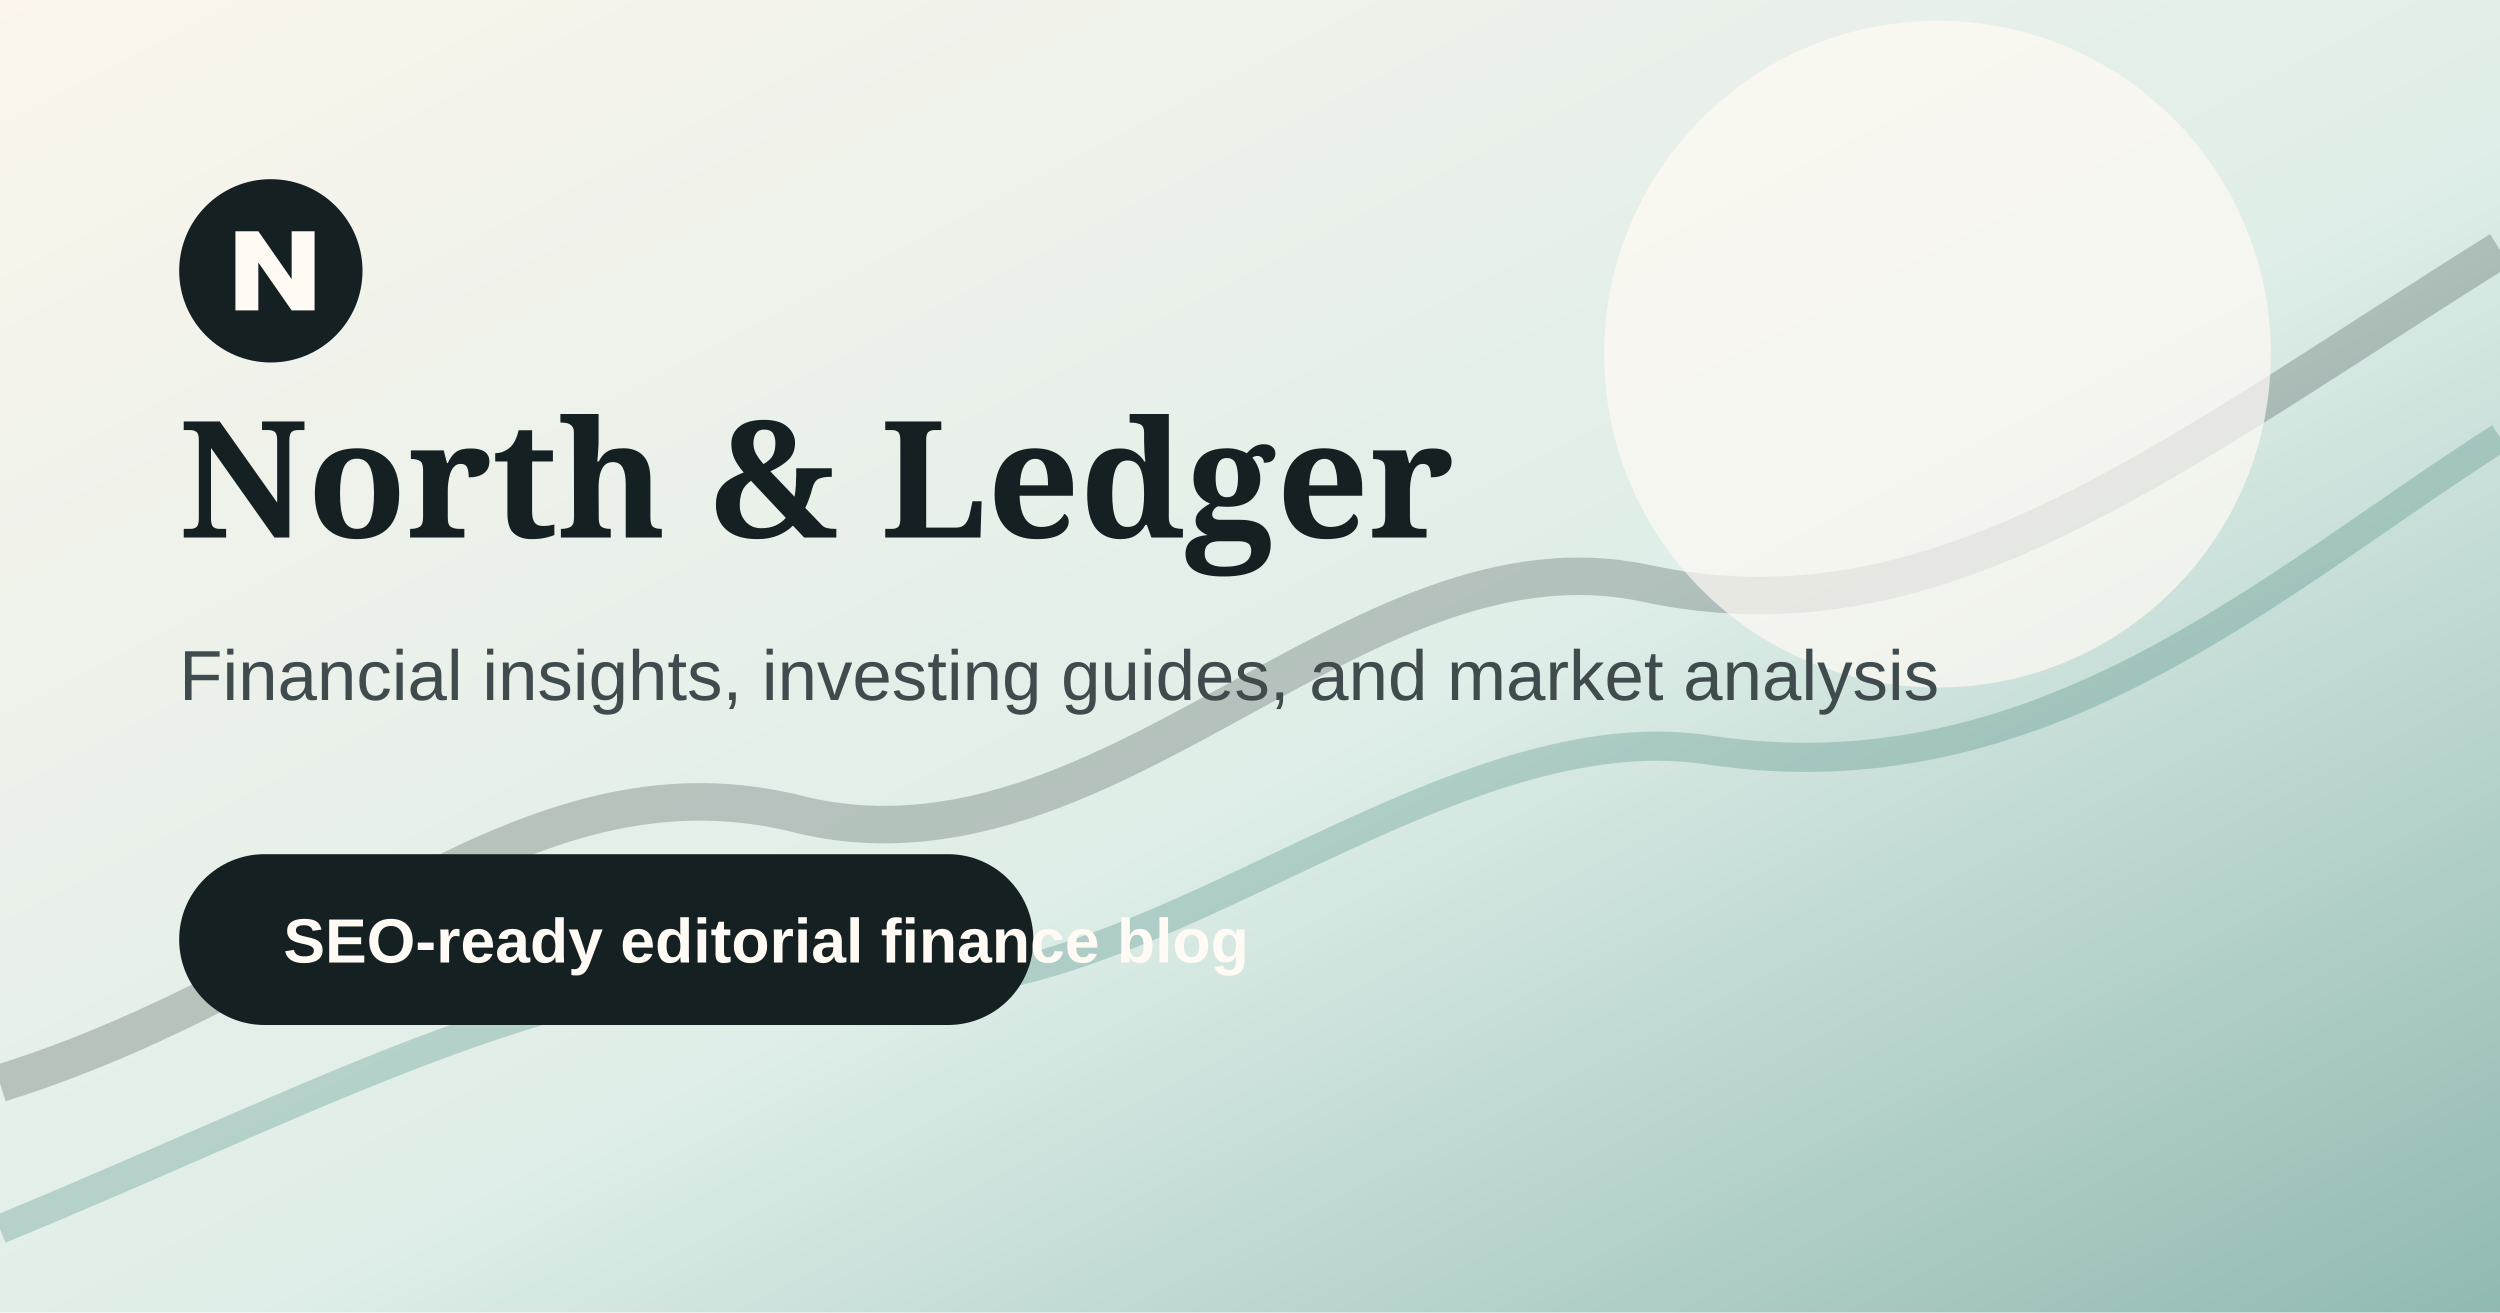
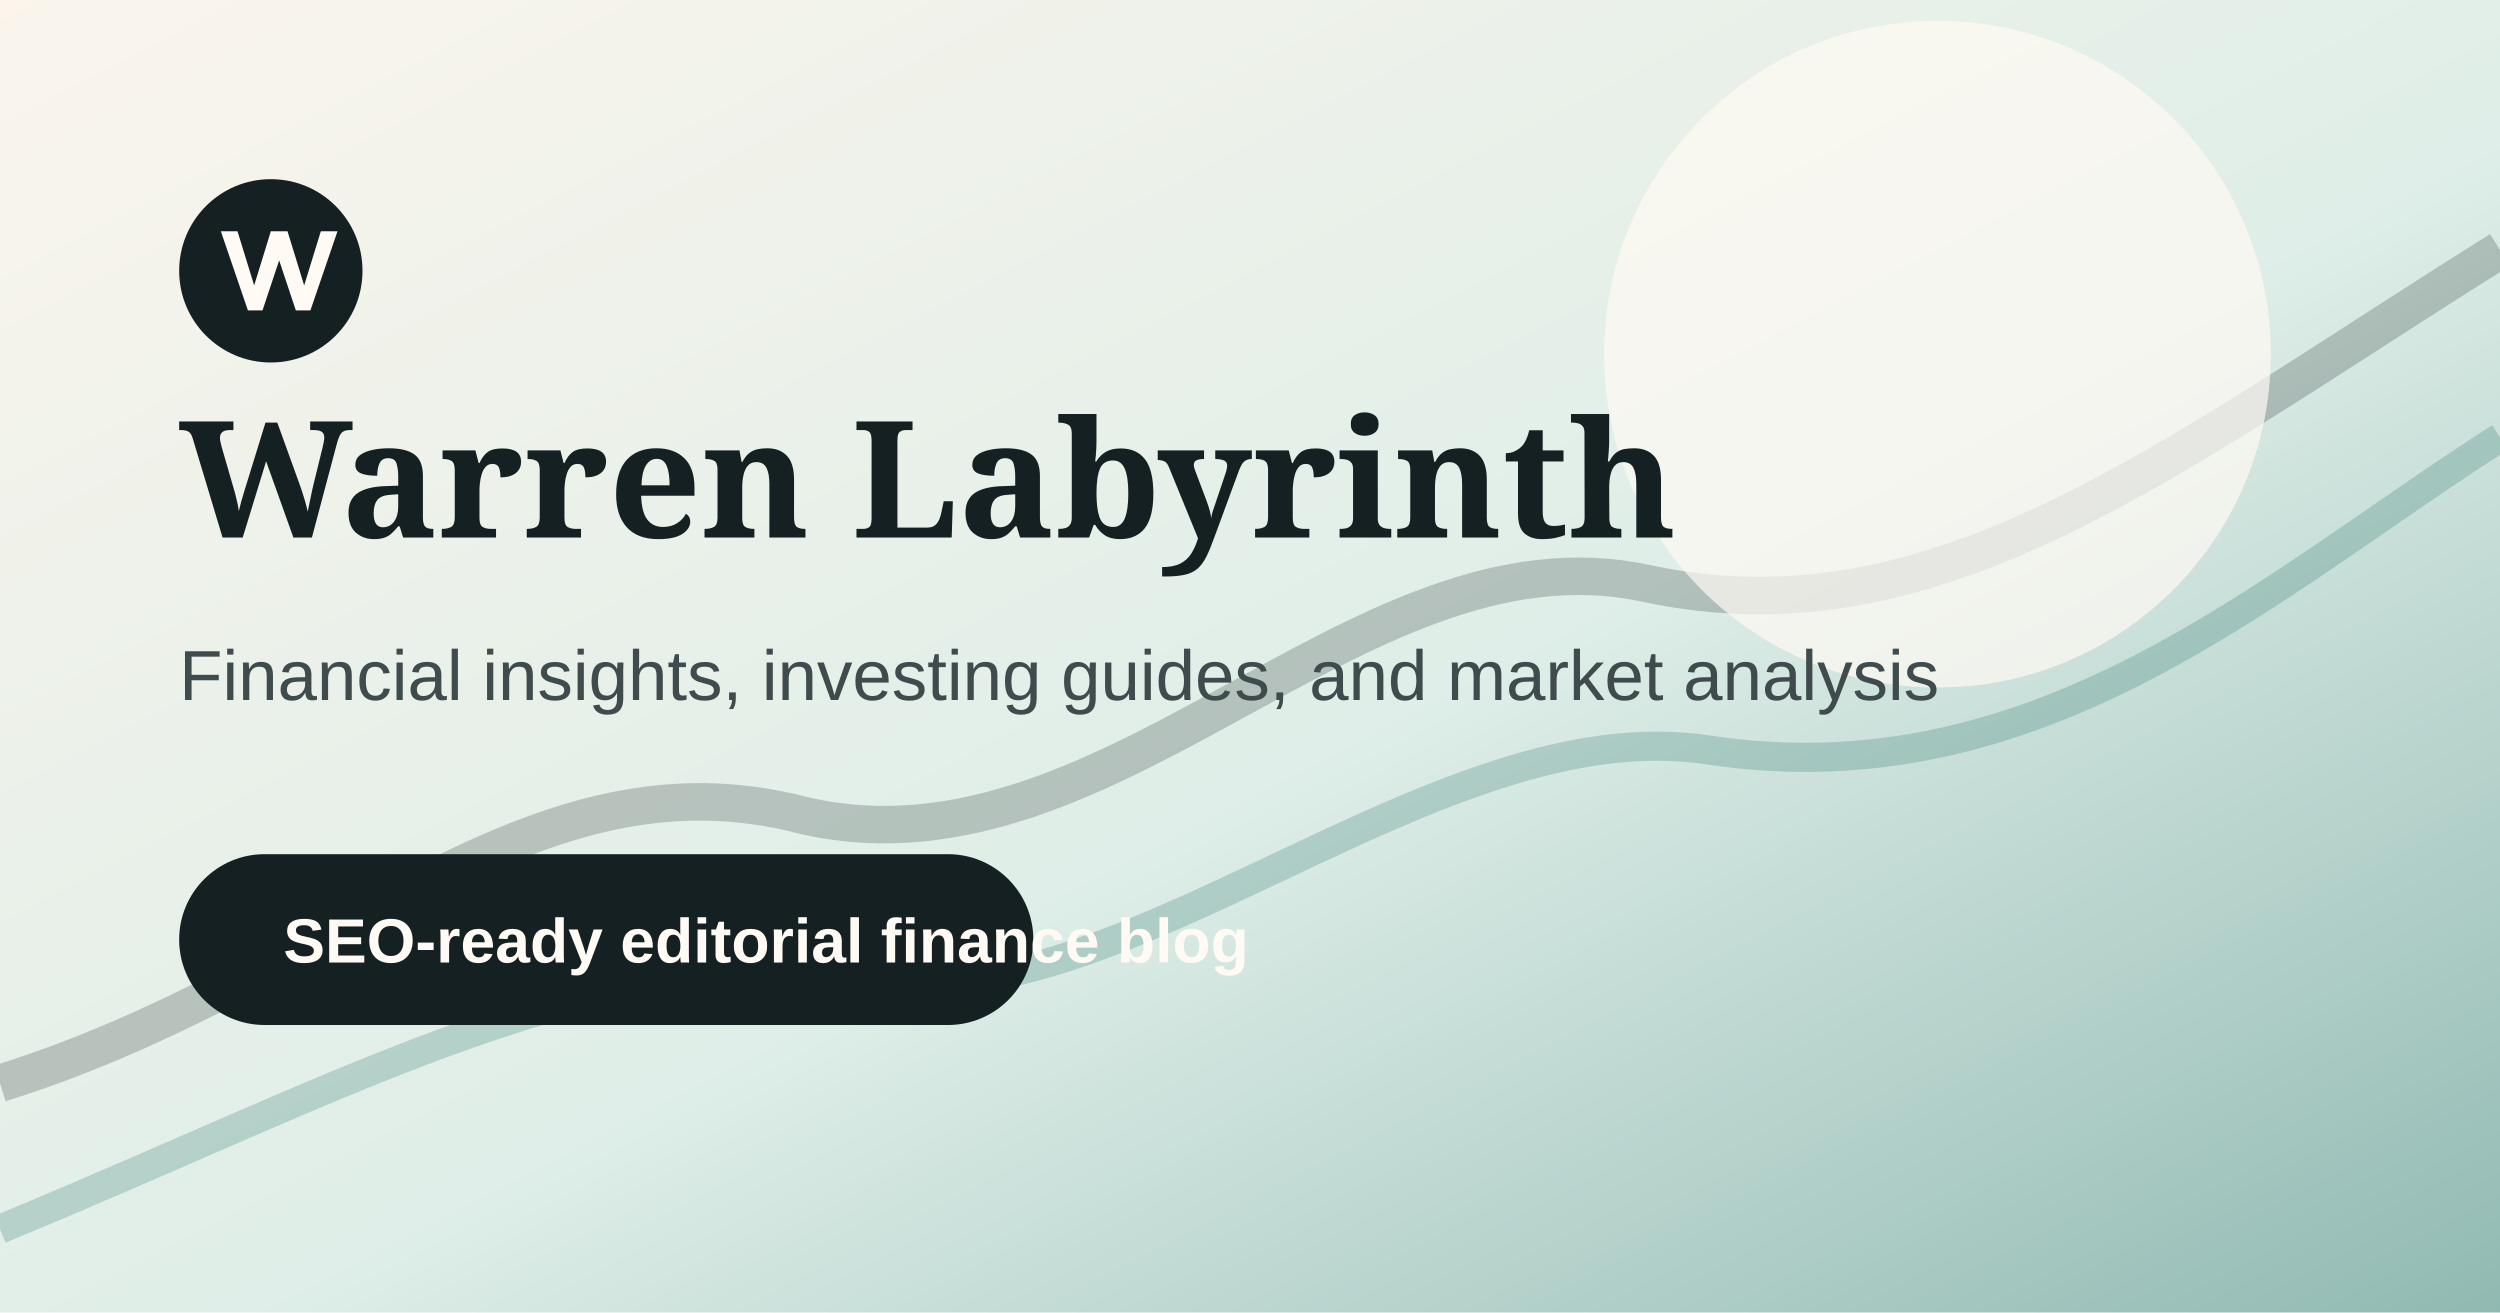
<svg xmlns="http://www.w3.org/2000/svg" viewBox="0 0 1200 630" role="img" aria-labelledby="coverTitle coverDesc">
  <defs>
    <linearGradient id="bg" x1="0%" y1="0%" x2="100%" y2="100%">
      <stop offset="0%" stop-color="#fbf5ec" />
      <stop offset="55%" stop-color="#dfeee8" />
      <stop offset="100%" stop-color="#90b9b2" />
    </linearGradient>
  </defs>
  <rect width="1200" height="630" fill="url(#bg)" />
  <g opacity="0.22">
    <path d="M0 520 C160 470 250 360 380 390 C530 430 650 250 790 280 C930 310 1040 220 1200 120" fill="none" stroke="#142021" stroke-width="18" />
    <path d="M0 590 C170 520 290 450 420 470 C540 490 690 340 820 360 C980 384 1090 280 1200 210" fill="none" stroke="#10645c" stroke-width="14" />
  </g>
  <circle cx="930" cy="170" r="160" fill="#fffaf3" opacity="0.7" />
  <rect x="86" y="86" width="88" height="88" rx="44" fill="#142021" />
-   <path d="M113 149V111h11l16 23v-23h11v38h-11l-16-23v23h-11Z" fill="#fffaf3" />
-   <text x="86" y="258" fill="#142021" font-family="Fraunces, Georgia, serif" font-size="78" font-weight="700">North &amp; Ledger</text>
+   <path d="M106 111h8l8 26 8-26h8l8 26 8-26h8l-13 38h-7l-8-24-8 24h-7l-13-38Z" fill="#fffaf3" />
+   <text x="86" y="258" fill="#142021" font-family="Fraunces, Georgia, serif" font-size="78" font-weight="700">Warren Labyrinth</text>
  <text x="86" y="336" fill="#3f4b4c" font-family="Manrope, Arial, sans-serif" font-size="34">Financial insights, investing guides, and market analysis</text>
  <rect x="86" y="410" width="410" height="82" rx="41" fill="#142021" />
  <text x="136" y="462" fill="#fffaf3" font-family="Manrope, Arial, sans-serif" font-size="30" font-weight="700">SEO-ready editorial finance blog</text>
</svg>
